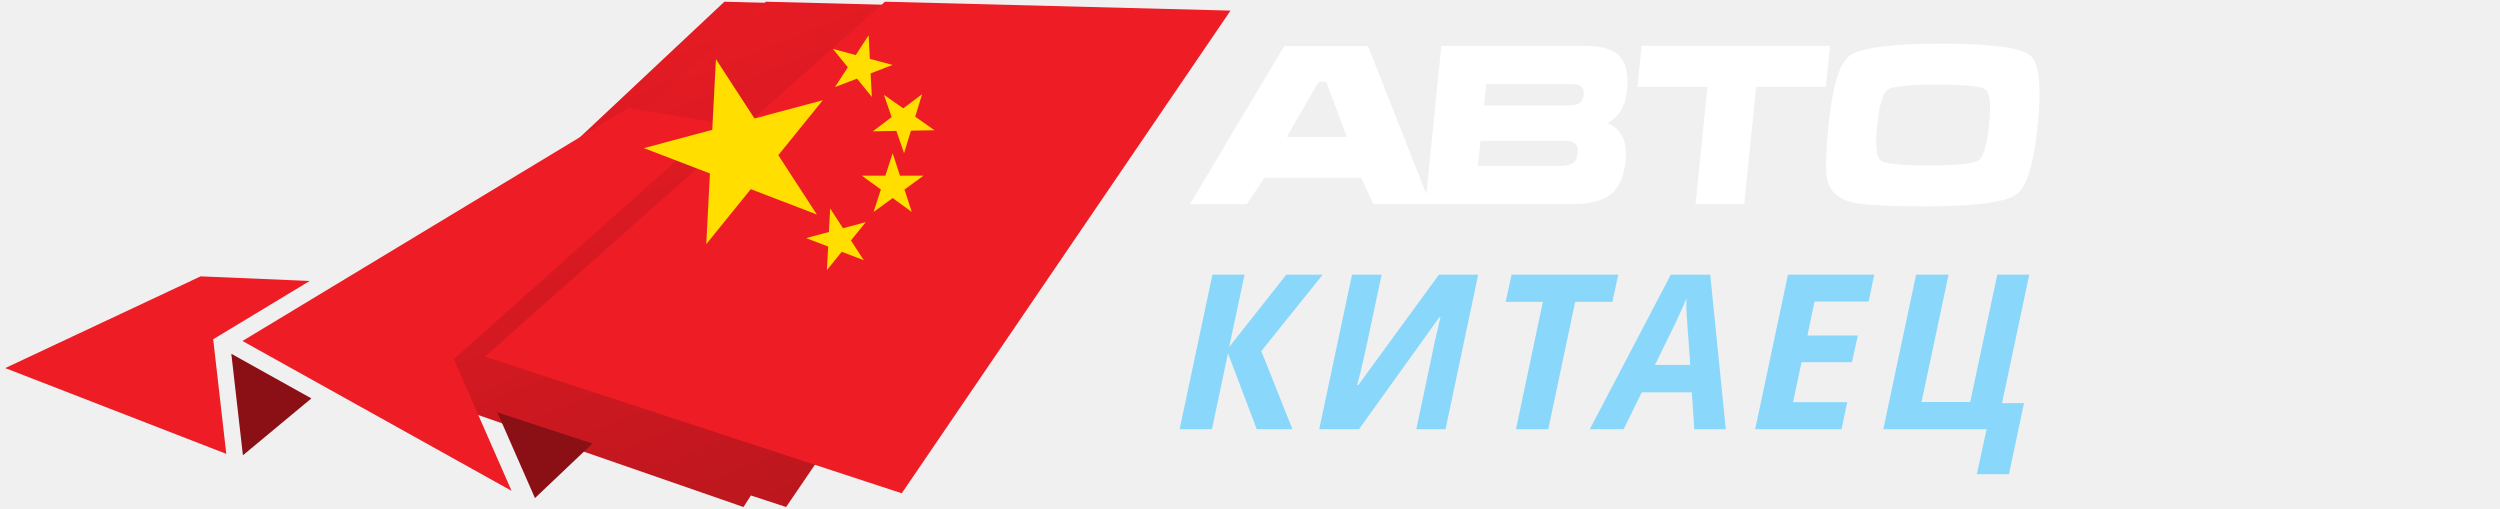
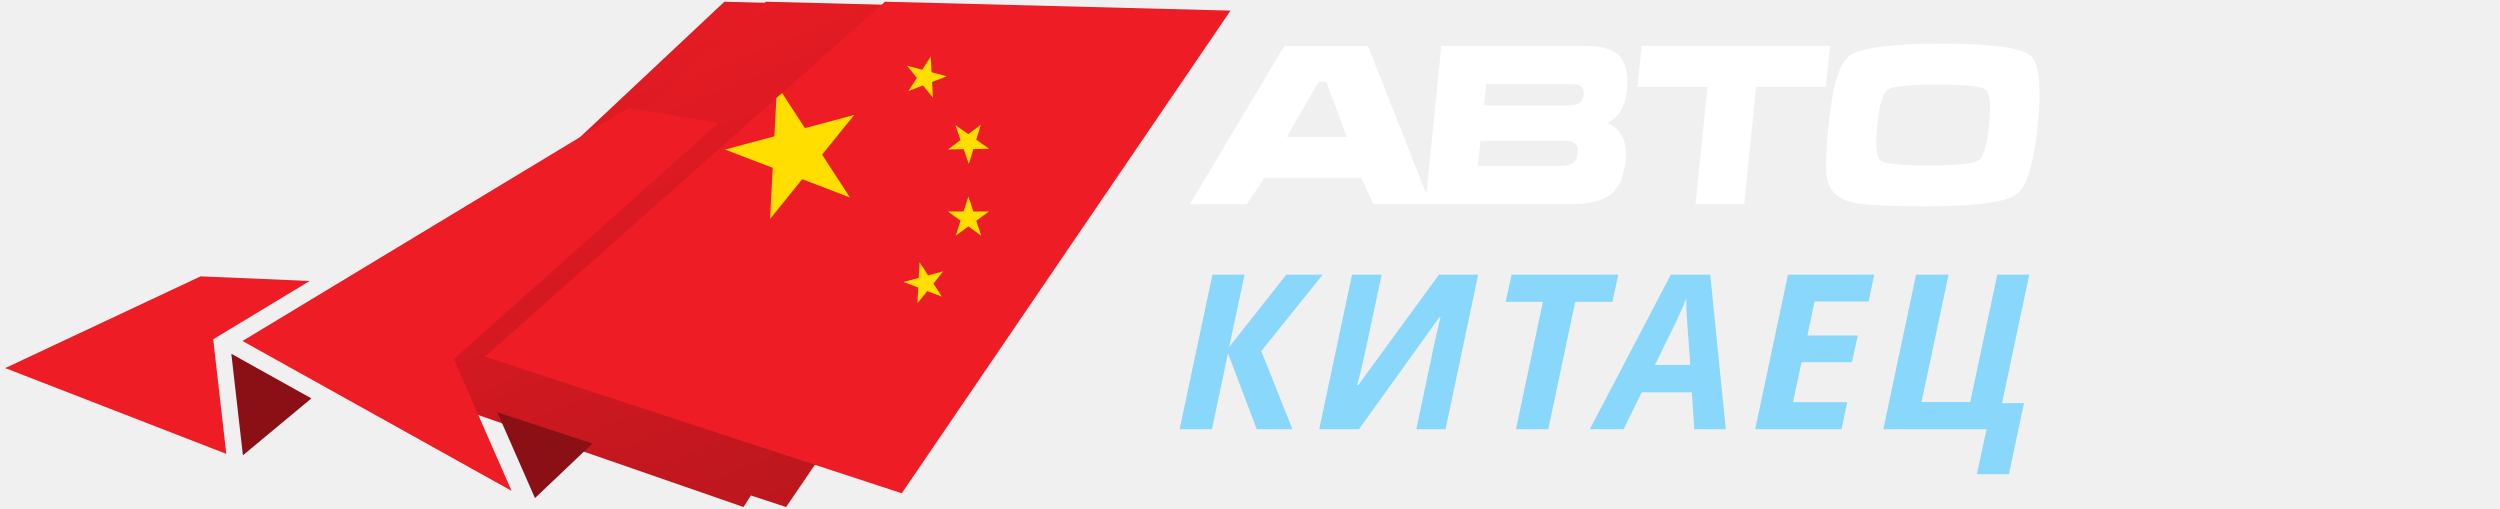
<svg xmlns="http://www.w3.org/2000/svg" xmlns:xlink="http://www.w3.org/1999/xlink" width="231px" height="47px" viewBox="0 0 231 47" version="1.1">
  <defs>
    <polygon id="path-1" points="1.012 9.377 6.994 4.12 0 0" />
    <linearGradient x1="108.509%" y1="149.856%" x2="23.254%" y2="-5.942%" id="linearGradient-3">
      <stop stop-color="#9E1319" offset="0%" />
      <stop stop-color="#EE1C25" offset="100%" />
    </linearGradient>
    <polygon id="path-4" points="0.957 9.377 6.612 4.12 0 0" />
    <polygon id="path-6" points="5.027 11.447 12.698 4.163 0 0" />
    <linearGradient x1="108.509%" y1="139.249%" x2="23.254%" y2="7.16365439e-15%" id="linearGradient-8">
      <stop stop-color="#9E1319" offset="0%" />
      <stop stop-color="#EE1C25" offset="100%" />
    </linearGradient>
    <polygon id="path-9" points="5.027 11.447 12.698 4.163 0 0" />
    <path id="star" d="M 0,-10 L 2.245,-3.09 L 9.51,-3.09 L 3.633,1.18 L 5.878,8.09 L 0,3.82 L -5.878,8.09 L -3.633,1.18 L -9.51,-3.09 L -2.245,-3.09 Z" fill="#FFDE00" />
+     <clipPath id="frontFaceClip">
+       <polygon points="113.217 0.822 81.291 0 44.319 32.793 82.84 45.421" />
+     </clipPath>
  </defs>
  <g id="Page-1" stroke="none" stroke-width="1" fill="none" fill-rule="evenodd">
    <g id="Group-5" transform="translate(0.482598, 0.157563)">
      <polygon fill="#8A1016" fill-rule="nonzero" points="21.962 41.911 28.289 36.654 20.892 32.533" />
      <polygon fill="url(#linearGradient-3)" points="97.729 0.853 66.453 0 30.593 33.646 68.215 46.69" />
      <polygon fill="#8A1016" fill-rule="nonzero" points="48.948 45.865 56.619 38.58 43.921 34.418" />
      <polygon fill="url(#linearGradient-8)" points="103.373 0.853 70.291 0 32.36 33.646 72.154 46.69" />
      <polygon fill="#EE1C25" points="28.133 25.803 18.056 25.377 -1.92000758e-13 33.853 20.426 41.779 19.216 31.188" />
      <polygon fill="#EE1C25" points="65.912 11.199 57.569 9.822 21.922 31.349 46.788 45.197 41.452 33.036" />
      <polygon fill="#EE1C25" points="113.217 0.822 81.291 0 44.319 32.793 82.84 45.421" />
-       <use xlink:href="#star" transform="translate(68, 14) scale(0.9) rotate(-15)" />
-       <use xlink:href="#star" transform="translate(79, 6) scale(0.3) rotate(15)" />
-       <use xlink:href="#star" transform="translate(83, 11) scale(0.3) rotate(35)" />
-       <use xlink:href="#star" transform="translate(82, 17) scale(0.3) rotate(0)" />
-       <use xlink:href="#star" transform="translate(77, 22) scale(0.3) rotate(-15)" />
+       <g clip-path="url(#frontFaceClip)">
+         <use xlink:href="#star" transform="translate(73, 14) scale(0.65) rotate(-15)" />
+         <use xlink:href="#star" transform="translate(85, 7) scale(0.2) rotate(15)" />
+         <use xlink:href="#star" transform="translate(89, 13) scale(0.2) rotate(35)" />
+         <use xlink:href="#star" transform="translate(89, 20) scale(0.2) rotate(0)" />
+         <use xlink:href="#star" transform="translate(85, 26) scale(0.2) rotate(-15)" />
+       </g>
      <path d="M187.803,11.402 C187.443,14.961 186.798,17.089 185.869,17.784 C184.866,18.534 182.032,18.909 177.368,18.909 C173.958,18.909 171.734,18.785 170.695,18.541 C169.392,18.227 168.615,17.544 168.367,16.494 C168.176,15.69 168.212,13.992 168.473,11.402 C168.833,7.842 169.471,5.715 170.389,5.02 C171.393,4.257 174.227,3.875 178.891,3.875 C183.54,3.875 186.291,4.249 187.143,5 C187.944,5.709 188.165,7.842 187.803,11.402 Z M131.314,17.778 L125.916,4.099 L118.184,4.099 L109.464,18.704 L114.721,18.704 L116.359,16.271 L125.276,16.271 L126.422,18.704 L131.22,18.704 L131.678,18.704 L144.822,18.704 C146.431,18.704 147.614,18.397 148.371,17.784 C149.129,17.17 149.583,16.127 149.731,14.654 C149.905,12.95 149.346,11.796 148.057,11.197 C148.5,11.006 148.889,10.653 149.229,10.133 C149.567,9.615 149.775,8.975 149.853,8.211 C150.029,6.479 149.67,5.307 148.777,4.692 C148.177,4.283 147.176,4.078 145.771,4.078 L132.7,4.078 L131.314,17.778 L131.314,17.778 Z M136.644,9.581 L136.843,7.618 L144.819,7.618 C145.188,7.618 145.459,7.693 145.636,7.842 C145.811,7.992 145.882,8.246 145.846,8.599 C145.811,8.94 145.686,9.189 145.473,9.346 C145.259,9.502 144.976,9.581 144.62,9.581 L136.644,9.581 L136.644,9.581 Z M123.963,12.487 L118.419,12.487 L121.369,7.393 L122.065,7.393 L123.963,12.487 Z M136.077,15.166 L136.312,12.854 L144.105,12.854 C144.528,12.854 144.843,12.939 145.051,13.109 C145.259,13.28 145.339,13.598 145.292,14.061 C145.217,14.798 144.744,15.166 143.871,15.166 L136.077,15.166 L136.077,15.166 Z M150.821,7.862 L151.202,4.078 L168.611,4.078 L168.227,7.862 L161.785,7.862 L160.686,18.704 L156.185,18.704 L157.284,7.862 L150.821,7.862 L150.821,7.862 Z M172.974,11.402 C172.784,13.271 172.889,14.358 173.287,14.665 C173.686,14.972 175.174,15.125 177.752,15.125 C180.341,15.125 181.867,14.972 182.329,14.665 C182.789,14.358 183.115,13.271 183.304,11.402 C183.493,9.519 183.39,8.426 182.991,8.119 C182.593,7.812 181.105,7.659 178.528,7.659 C175.936,7.659 174.41,7.812 173.95,8.119 C173.49,8.426 173.165,9.519 172.974,11.402 L172.974,11.402 Z" fill="#FFFFFF" />
      <text x="108" y="39.5" font-family="'Arial Black', 'Impact', sans-serif" font-weight="900" font-style="italic" font-size="20" fill="#89D7FB" letter-spacing="1">КИТАЕЦ</text>
    </g>
  </g>
</svg>
